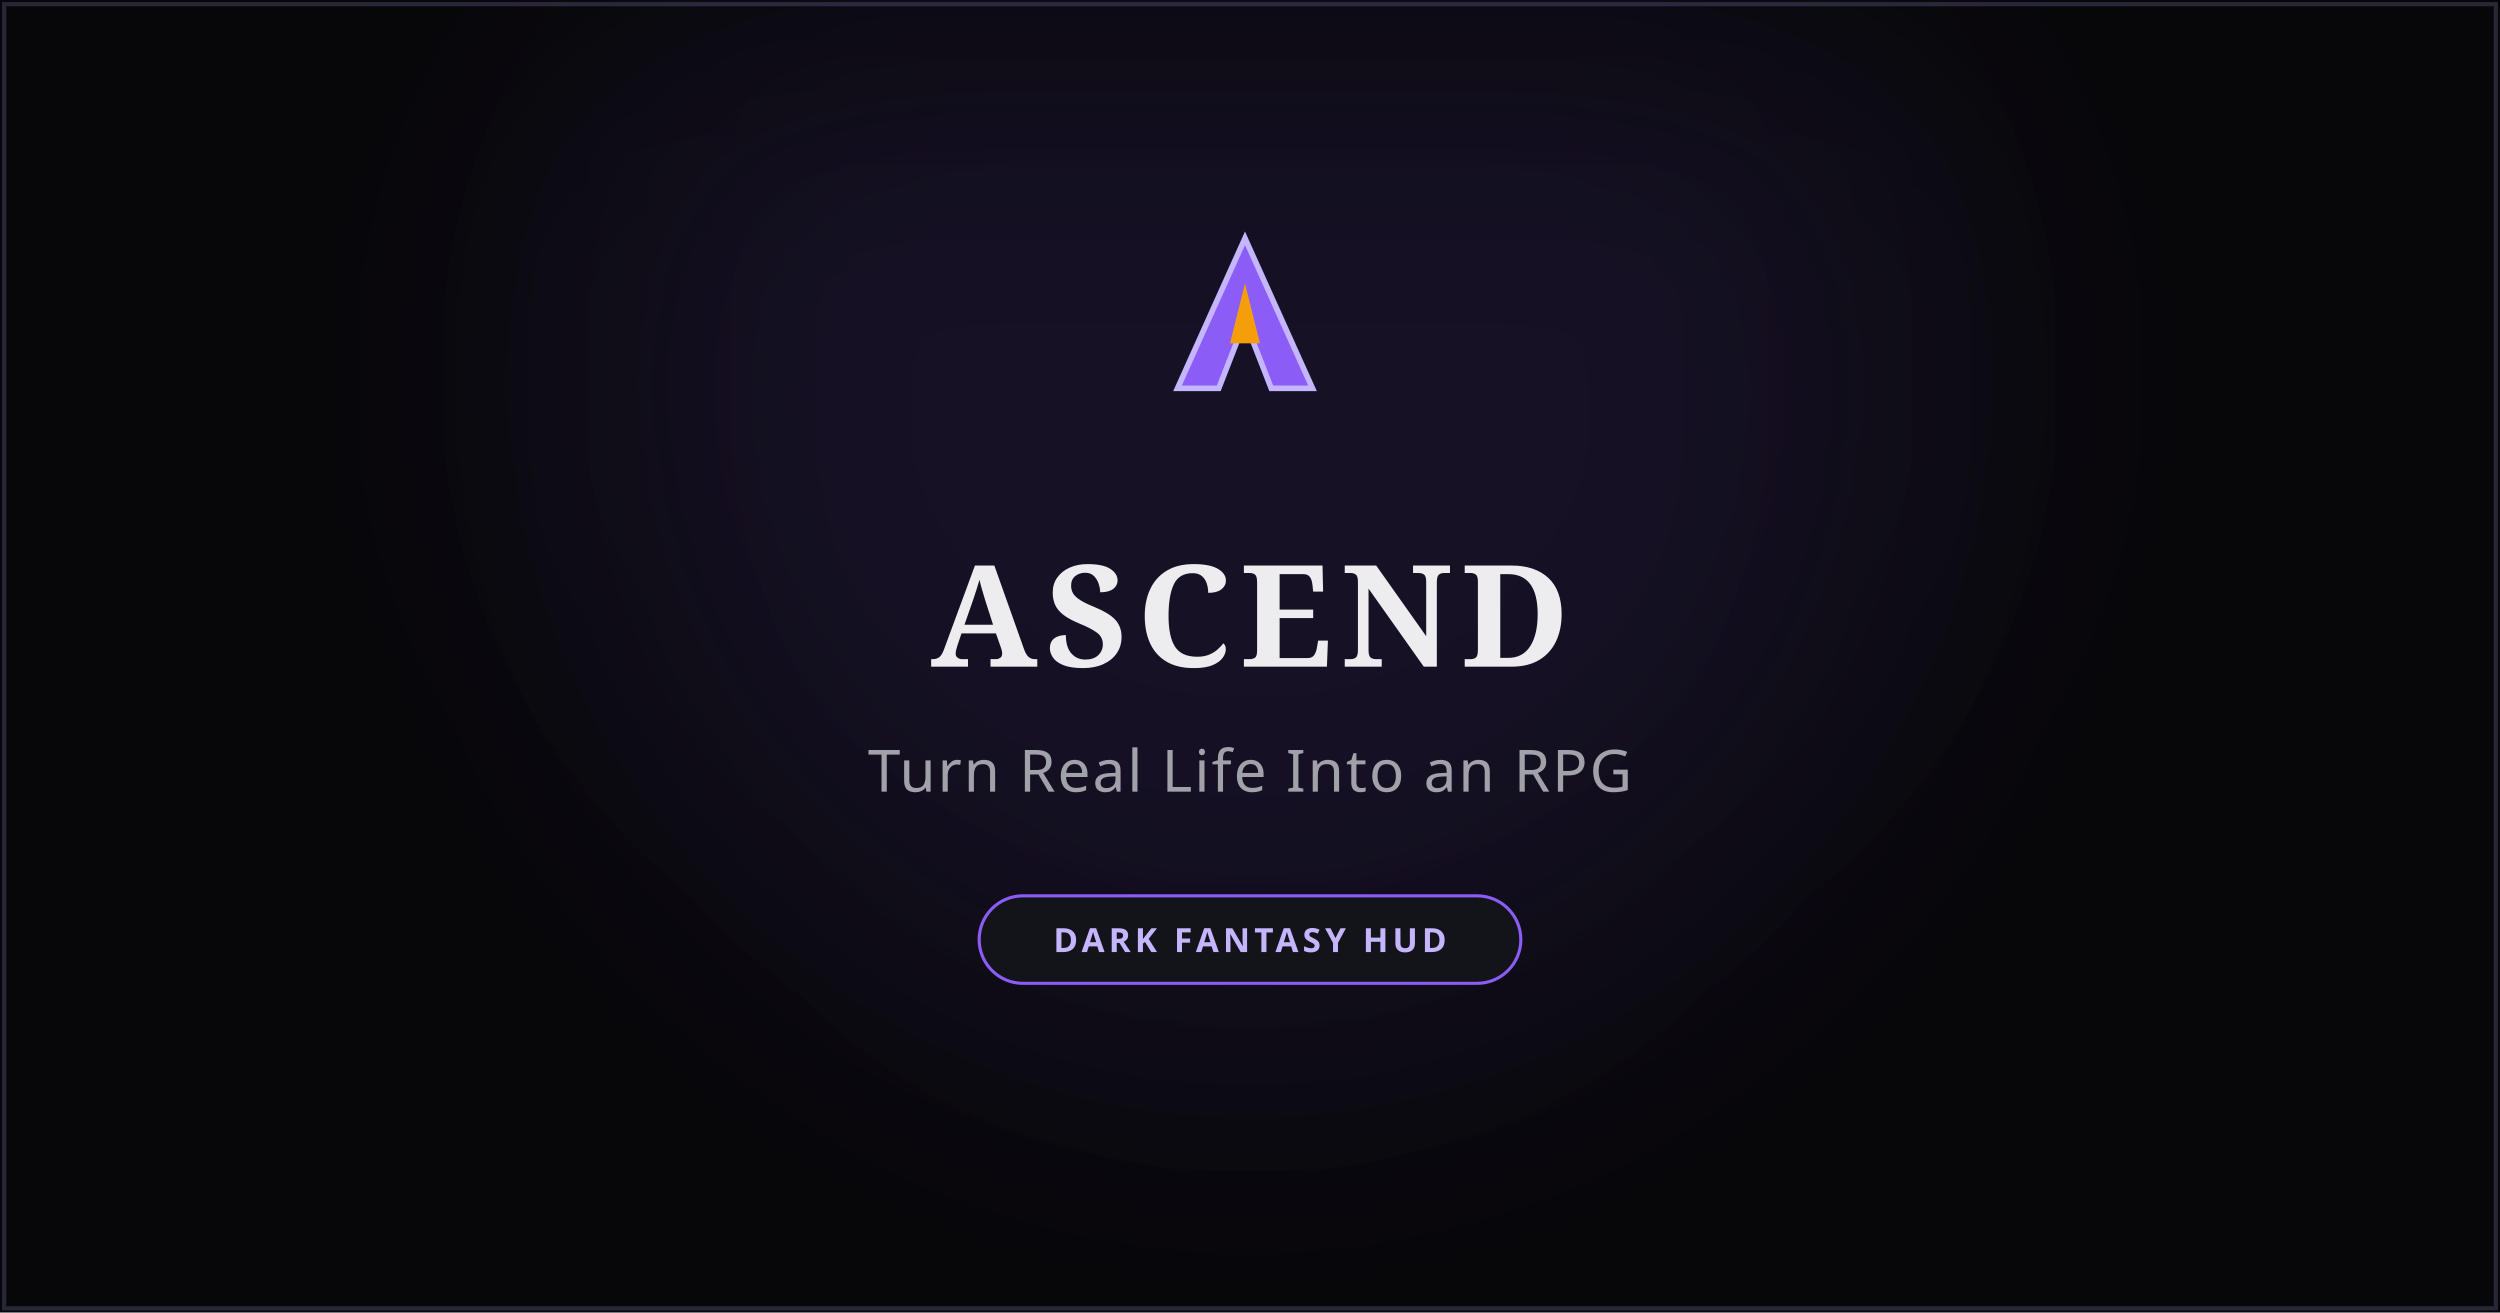
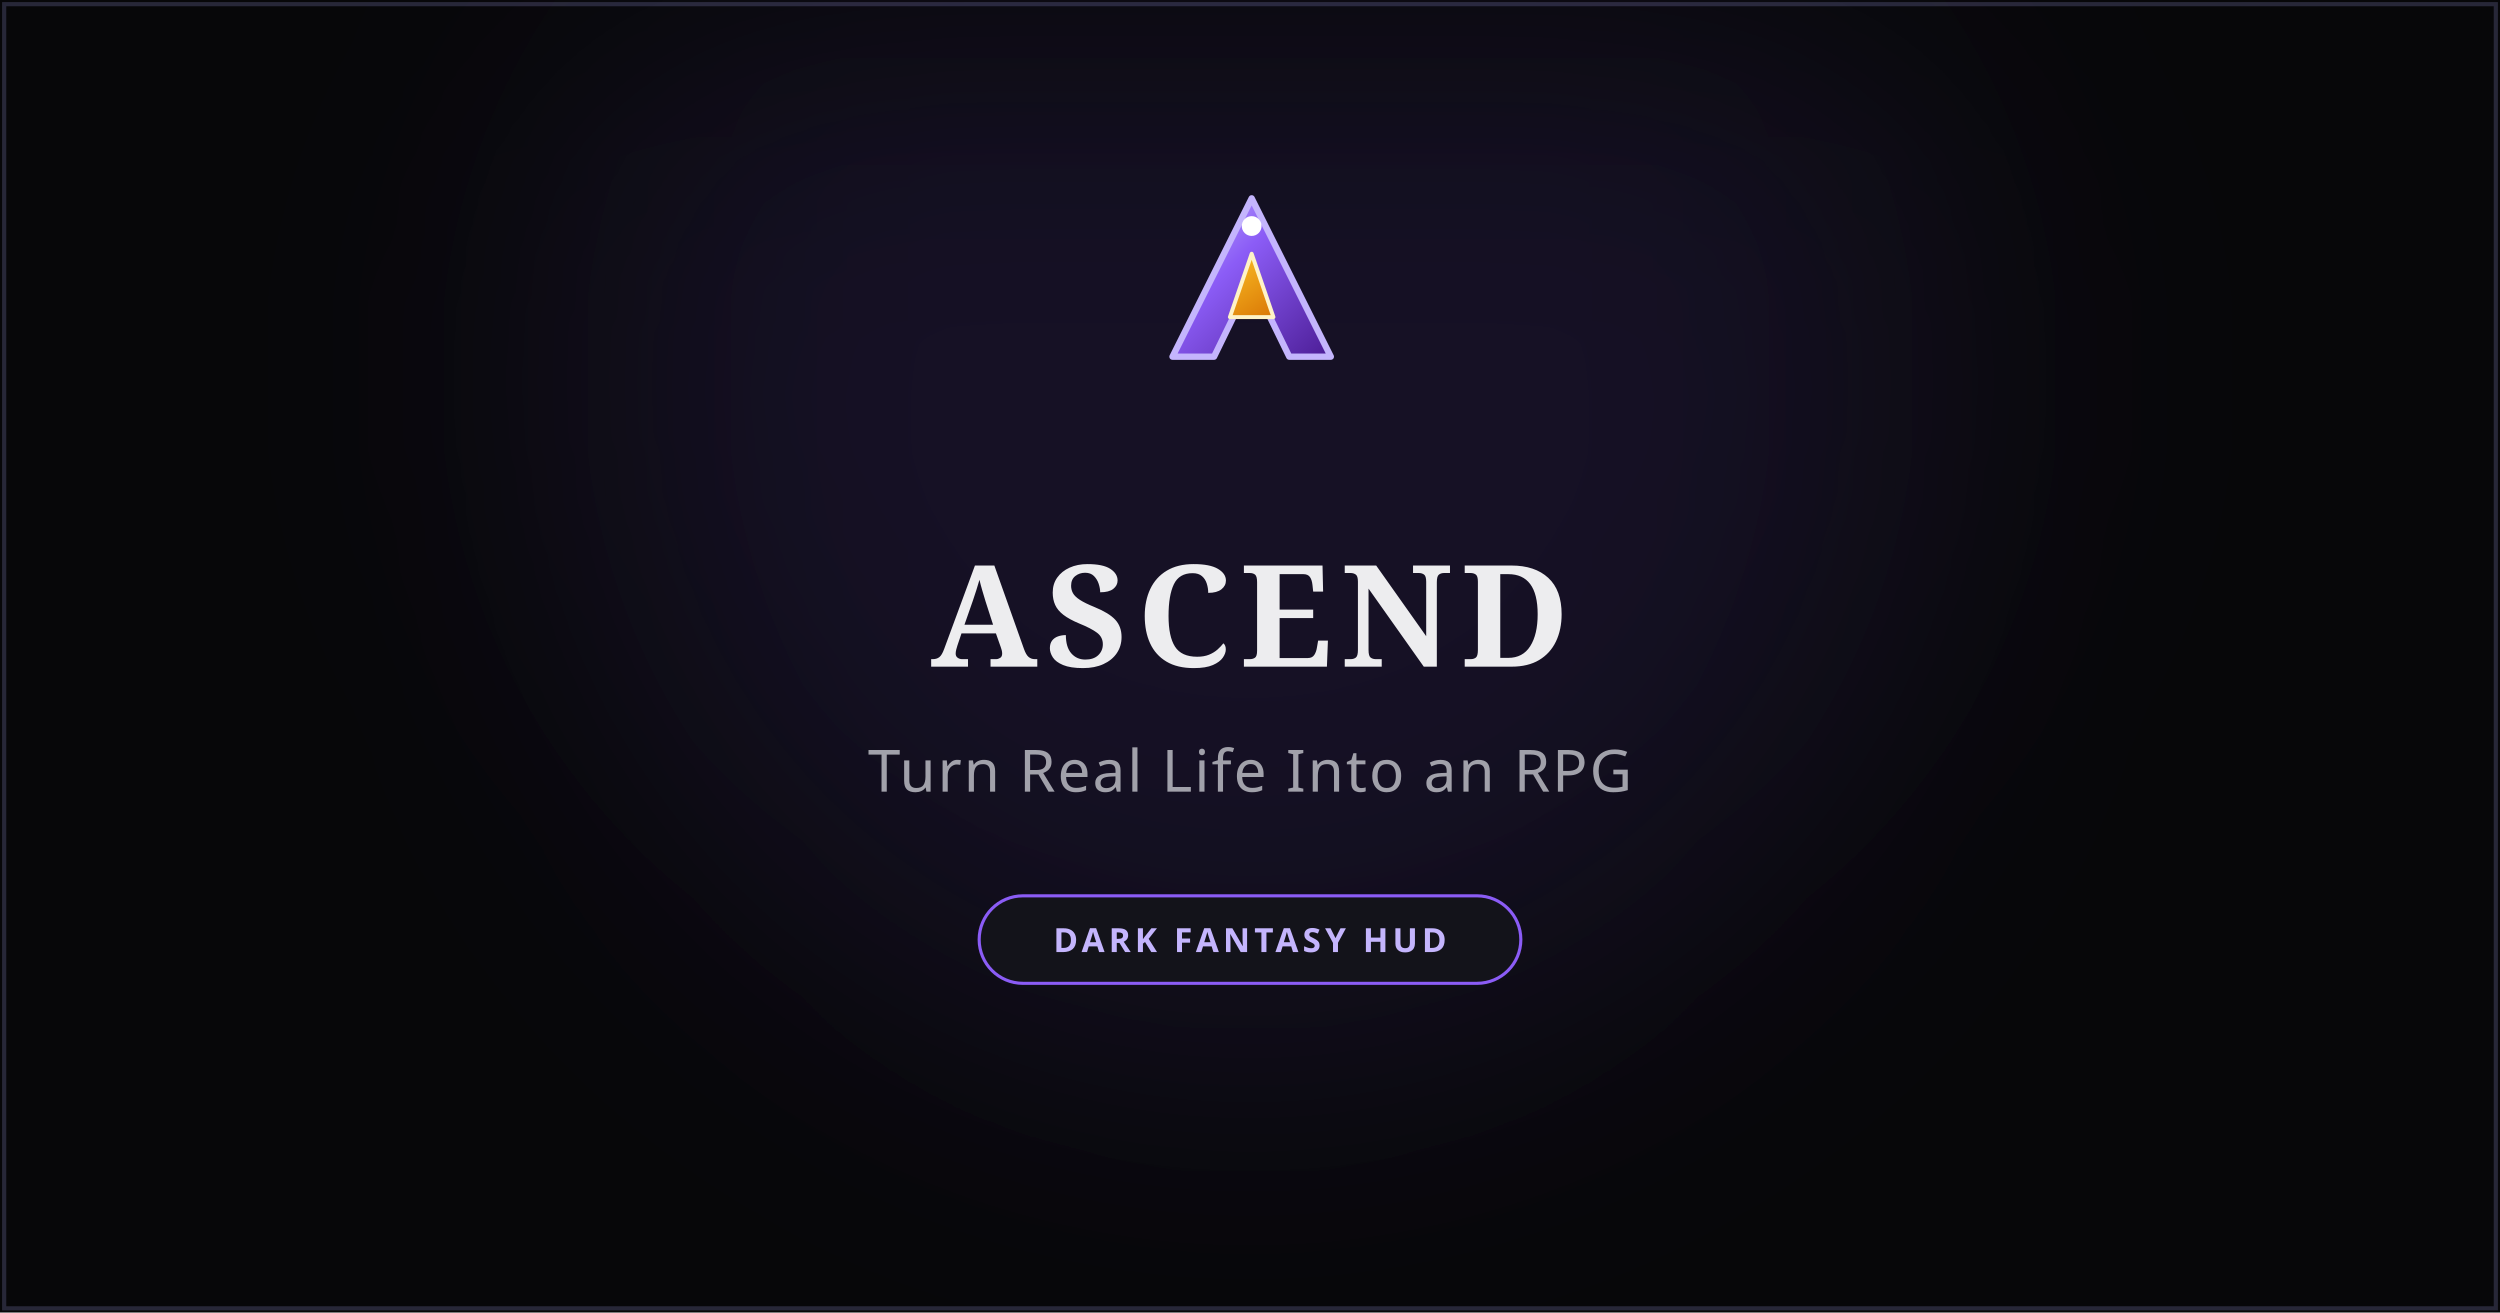
<svg xmlns="http://www.w3.org/2000/svg" viewBox="0 0 1200 630" width="1200" height="630" fill="none">
  <rect width="1200" height="630" fill="#070709" />
  <rect x="2" y="2" width="1196" height="626" stroke="#272738" stroke-width="2" />
  <circle cx="600" cy="180" r="320" fill="#8b5cf6" fill-opacity="0.12" filter="blur(80px)" />
-   <g transform="translate(540, 100) scale(1.8)">
-     <path d="M32 8L50 48H39L32 30L25 48H14L32 8Z" fill="#8b5cf6" stroke="#c4b5fd" stroke-width="1.5" />
-     <polygon points="32,20 36,36 28,36" fill="#f59e0b" />
+   <g transform="translate(540, 80) scale(1.9)">
+     <defs>
+       <linearGradient id="og-blade-grad" x1="12" y1="8" x2="52" y2="48" gradientUnits="userSpaceOnUse">
+         <stop stop-color="#c4b5fd" />
+         <stop offset="0.4" stop-color="#8b5cf6" />
+         <stop offset="1" stop-color="#4c1d95" />
+       </linearGradient>
+       <linearGradient id="og-core-grad" x1="26.5" y1="22" x2="37.5" y2="38" gradientUnits="userSpaceOnUse">
+         <stop stop-color="#fbbf24" />
+         <stop offset="1" stop-color="#d97706" />
+       </linearGradient>
+     </defs>
+     <path d="M32 8L52 48H41.5L32 28.5L22.5 48H12L32 8Z" fill="url(#og-blade-grad)" stroke="#c4b5fd" stroke-width="1.6" stroke-linejoin="round" />
+     <polygon points="32,22 37.5,38 26.5,38" fill="url(#og-core-grad)" stroke="#fef3c7" stroke-width="1" stroke-linejoin="round" />
+     <circle cx="32" cy="15" r="2.5" fill="#ffffff" />
  </g>
  <text x="600" y="320" text-anchor="middle" font-family="'Cinzel', Georgia, serif" font-weight="900" font-size="68" fill="#ededef" letter-spacing="4">
    ASCEND
  </text>
  <text x="600" y="380" text-anchor="middle" font-family="'Outfit', sans-serif" font-weight="500" font-size="28" fill="#a1a1aa" letter-spacing="1">
    Turn Real Life Into an RPG
  </text>
  <rect x="470" y="430" width="260" height="42" rx="21" fill="#13131a" stroke="#8b5cf6" stroke-width="1.5" />
  <text x="600" y="457" text-anchor="middle" font-family="'Outfit', sans-serif" font-weight="600" font-size="16" fill="#c4b5fd" letter-spacing="2">
    DARK FANTASY HUD
  </text>
</svg>
